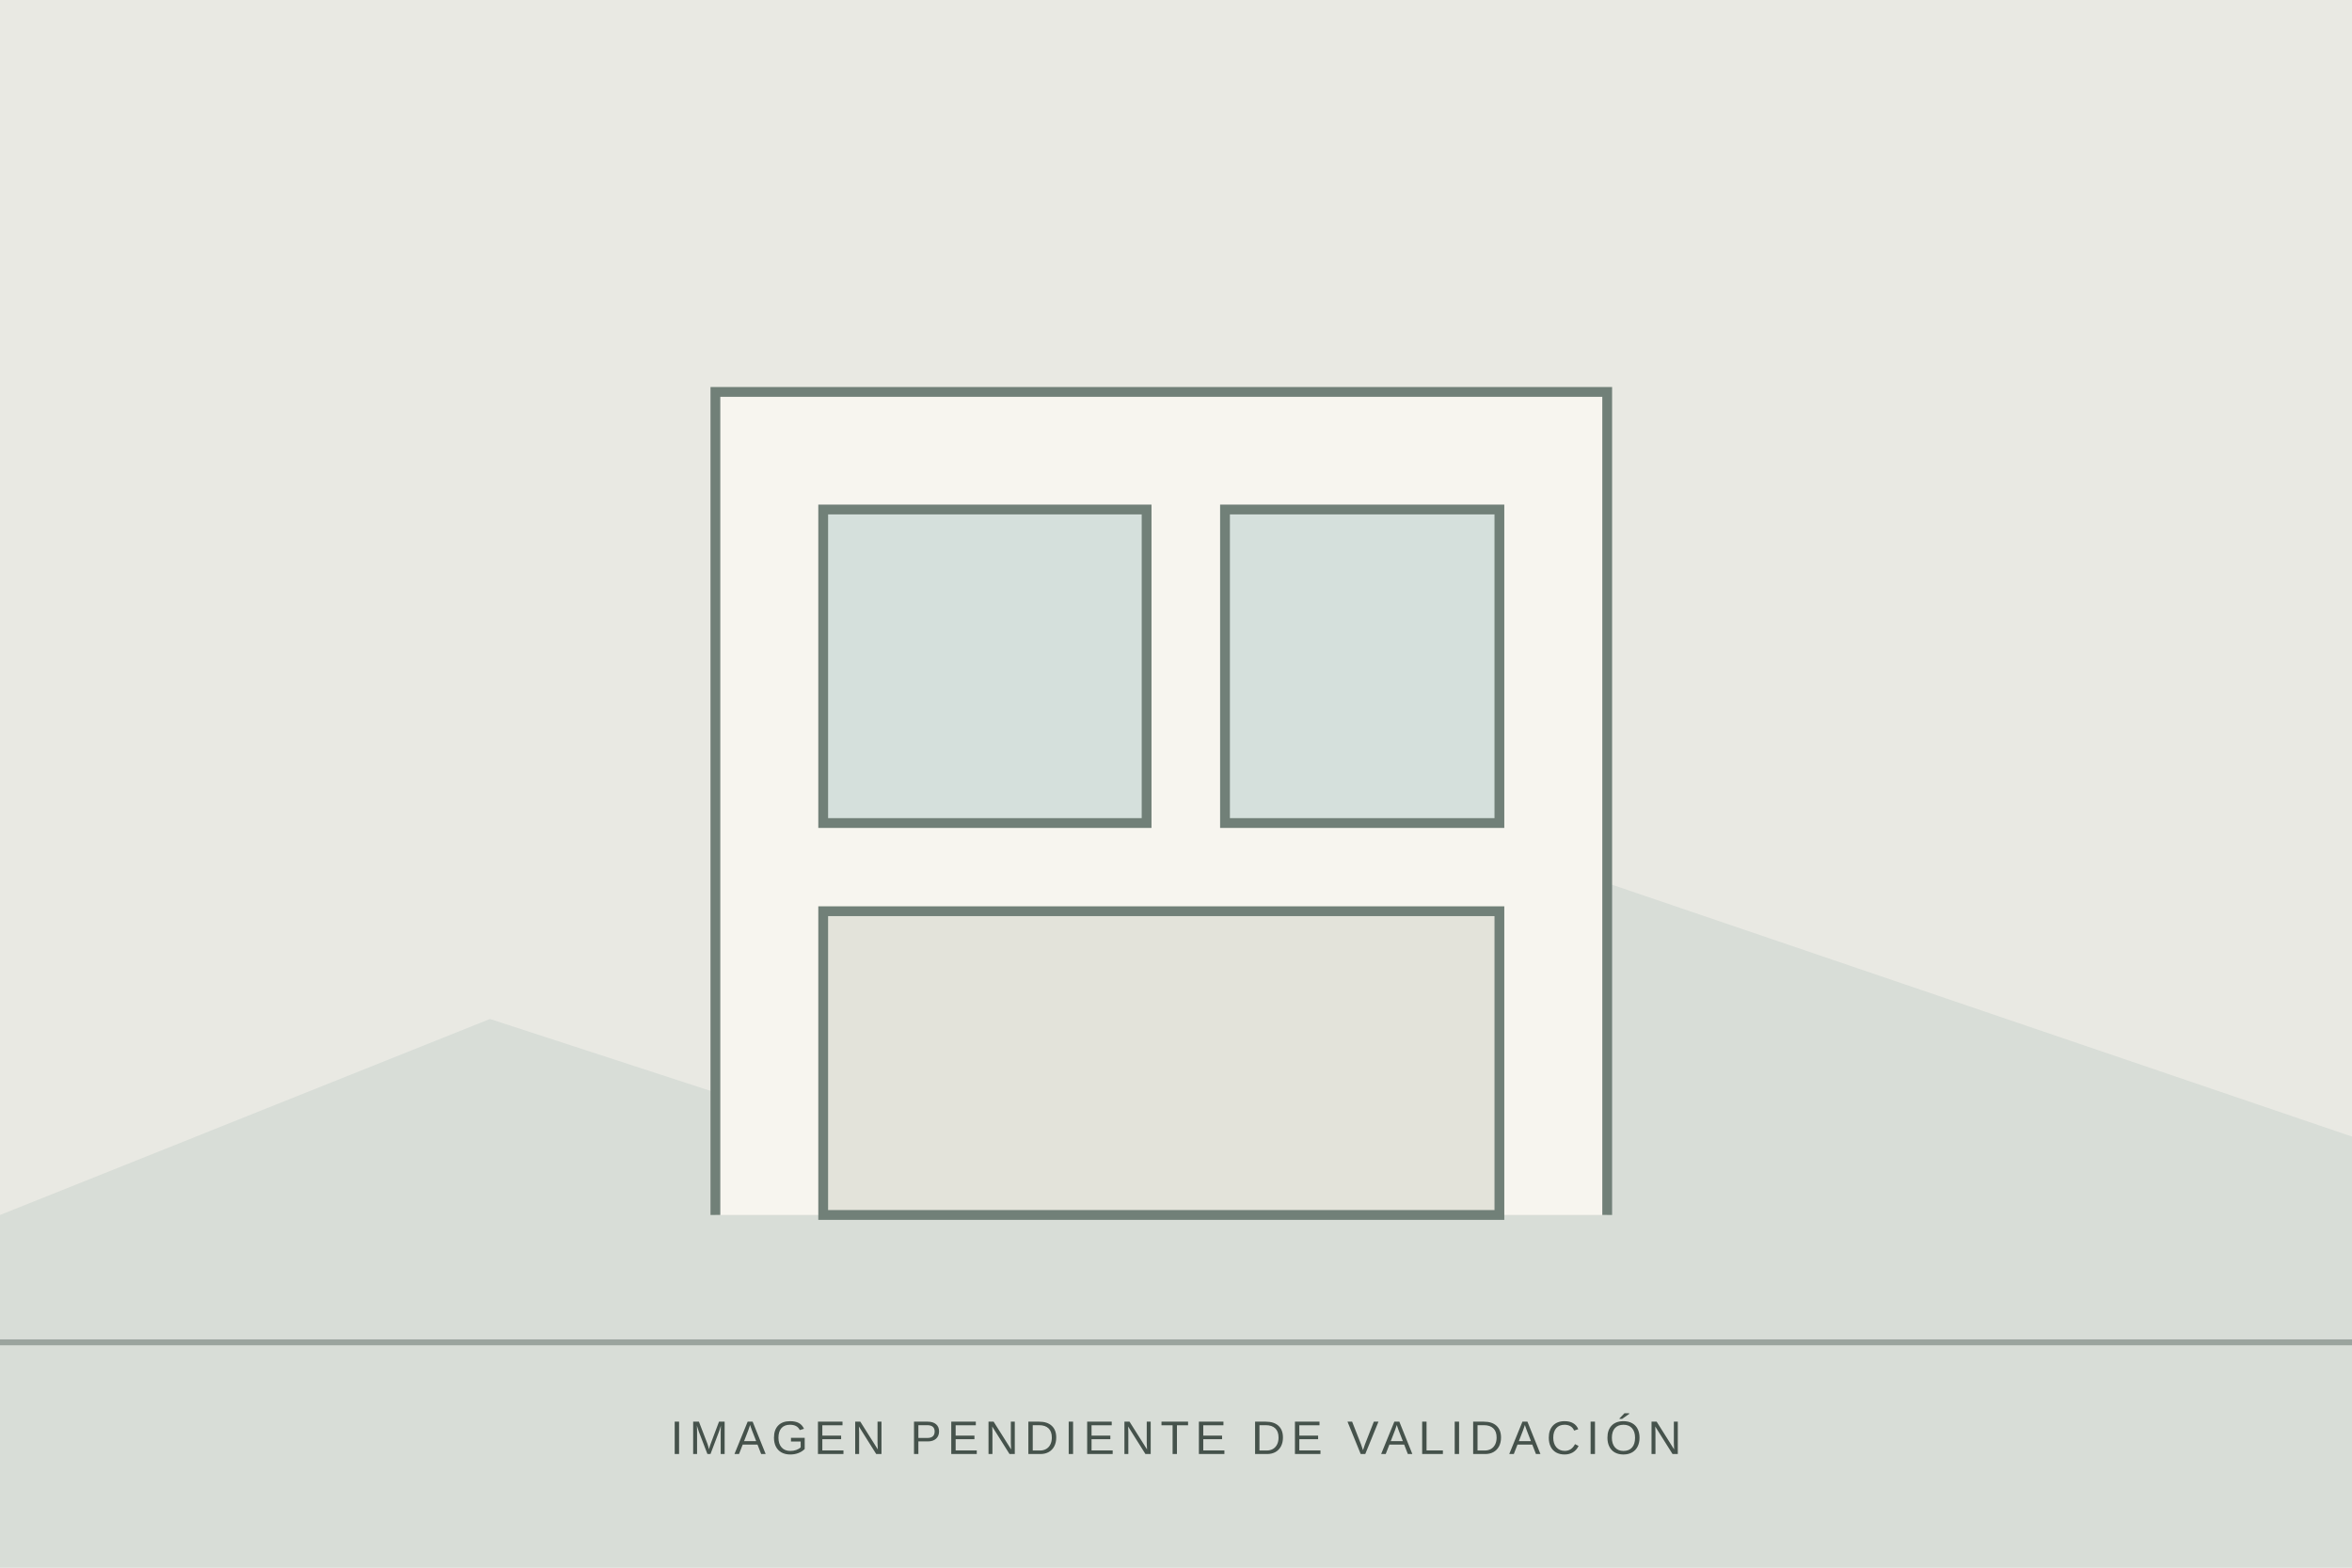
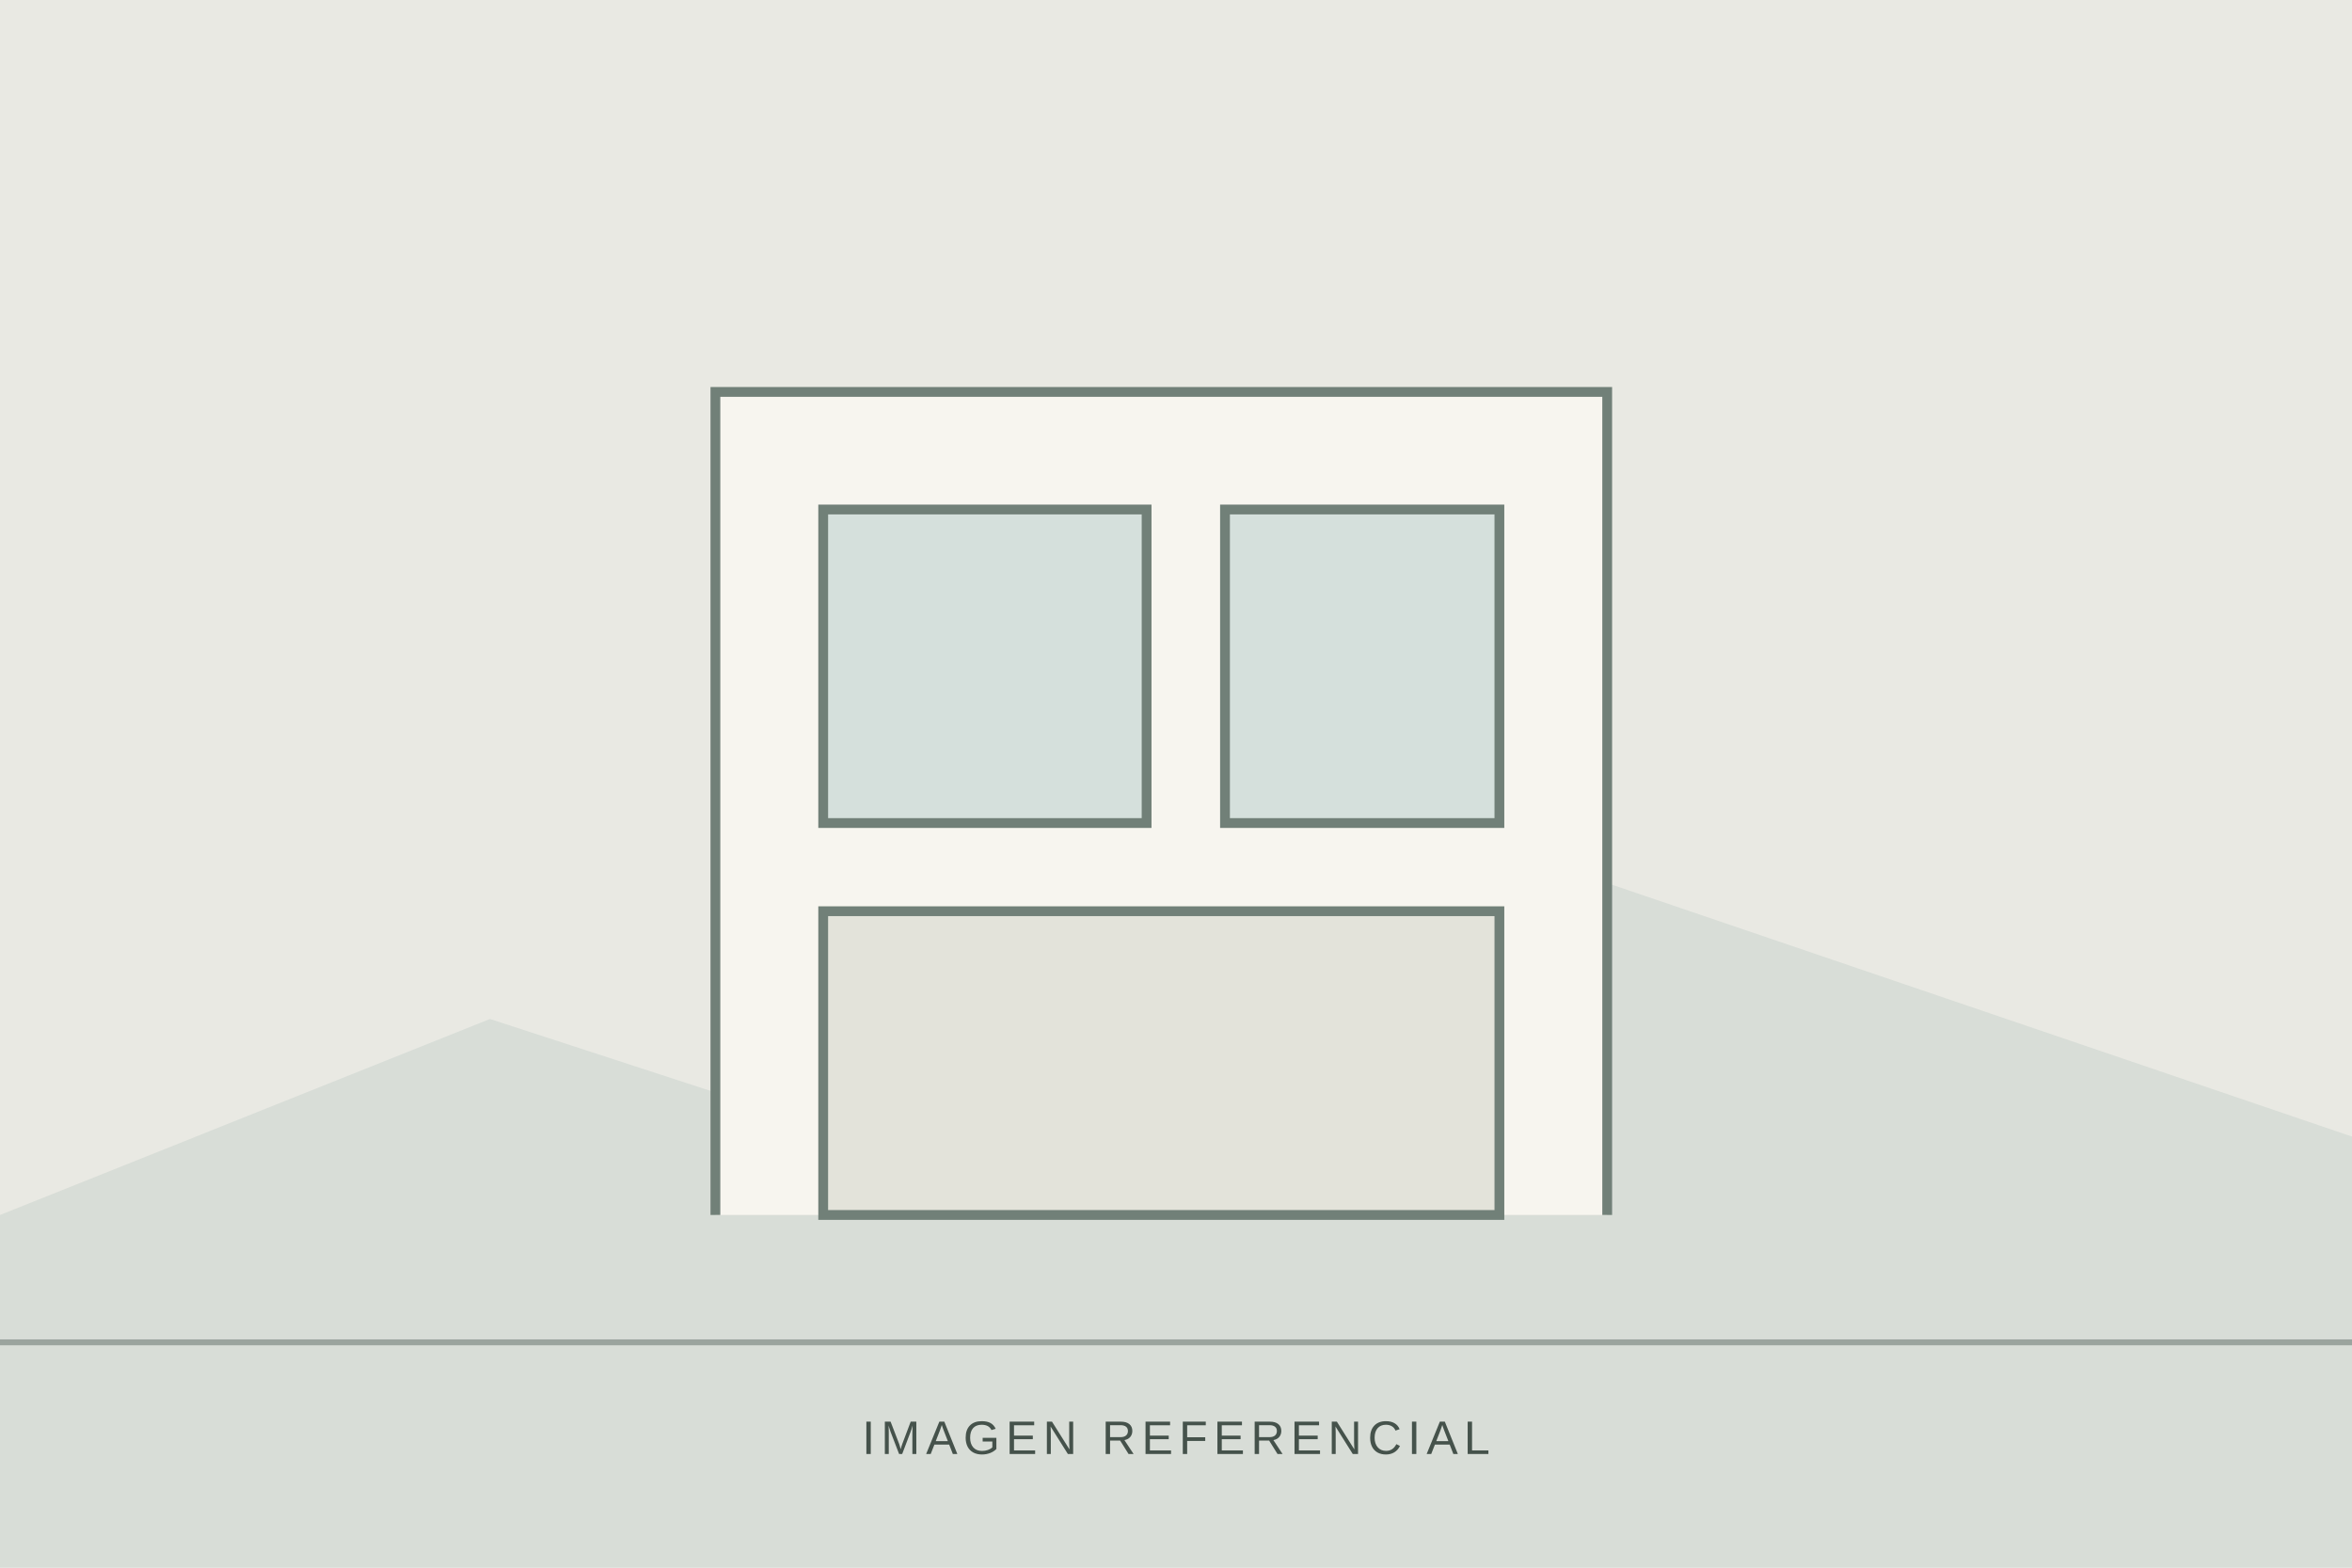
<svg xmlns="http://www.w3.org/2000/svg" viewBox="0 0 1200 800" role="img" aria-labelledby="title">
  <rect width="1200" height="800" fill="#e9e9e3" />
  <path d="M0 620 250 520l230 75 250-175 470 160v220H0Z" fill="#d8ddd7" />
  <path d="M365 620V200h455v420" fill="#f7f5ef" stroke="#718078" stroke-width="5" />
  <path d="M420 260h165v160H420zm205 0h140v160H625z" fill="#d5e0dc" stroke="#718078" stroke-width="5" />
  <path d="M420 465h345v155H420z" fill="#e3e3da" stroke="#718078" stroke-width="5" />
  <path d="M0 685h1200" stroke="#9ba49e" stroke-width="3" />
-   <text x="600" y="742" text-anchor="middle" fill="#45524b" font-family="Arial,sans-serif" font-size="24" letter-spacing="3">IMAGEN PENDIENTE DE VALIDACIÓN</text>
+   <text x="600" y="742" text-anchor="middle" fill="#45524b" font-family="Arial,sans-serif" font-size="24" letter-spacing="3">IMAGEN REFERENCIAL</text>
</svg>
